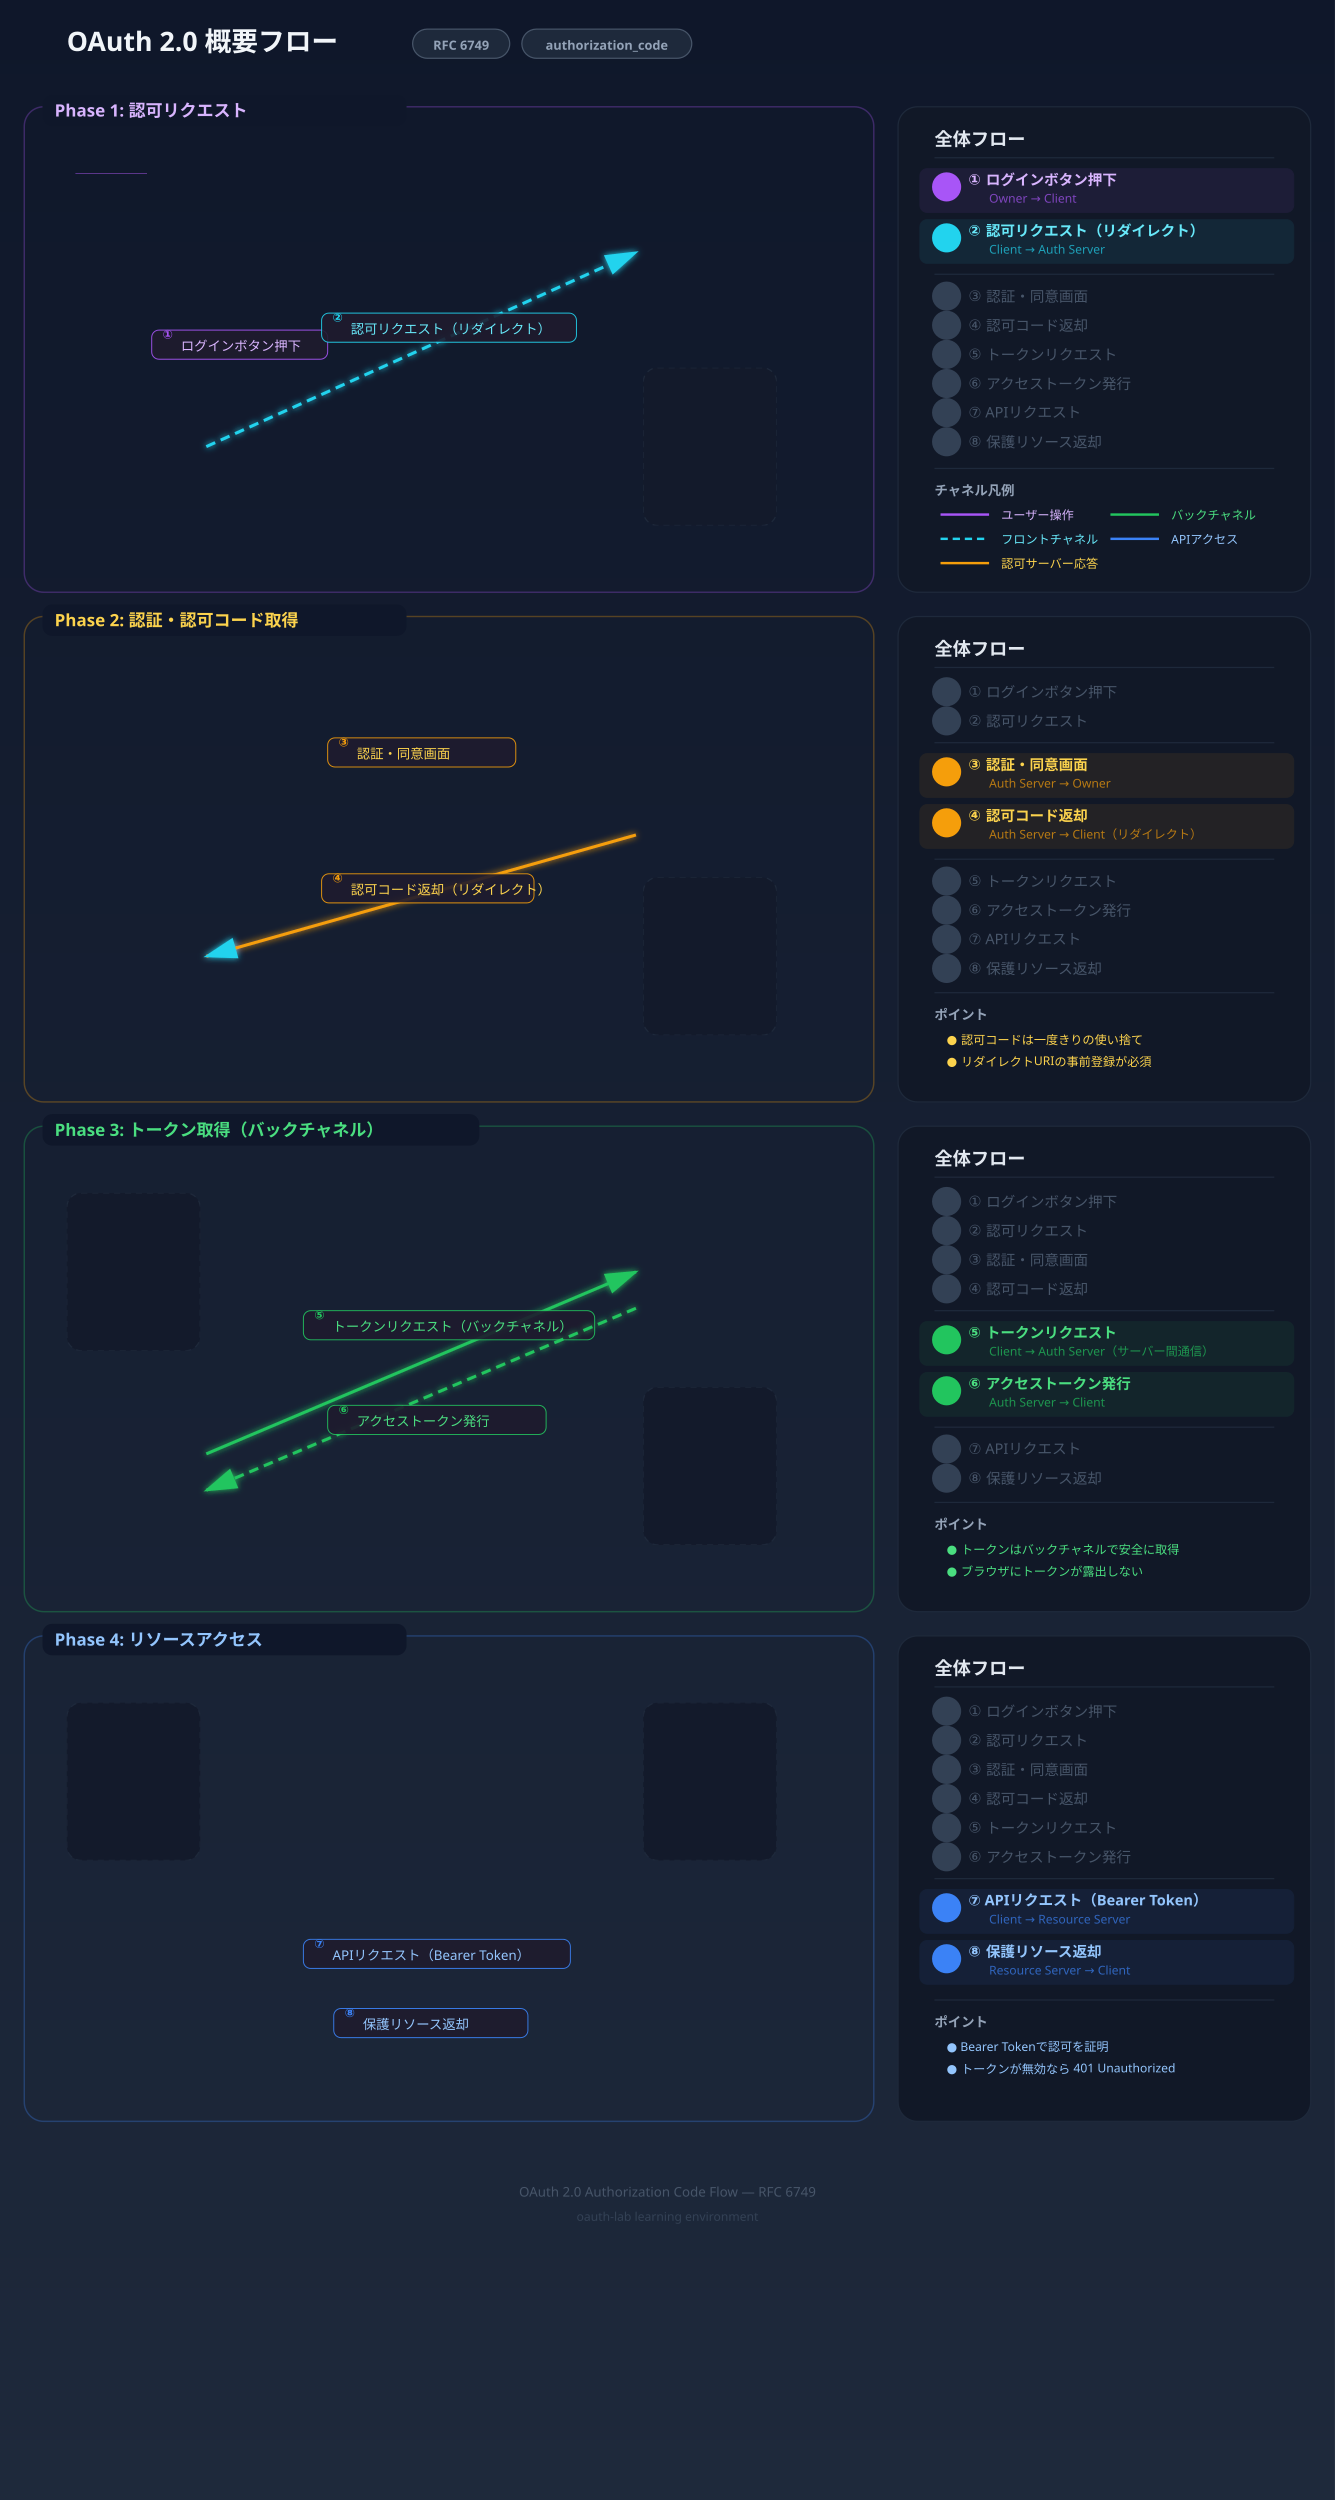
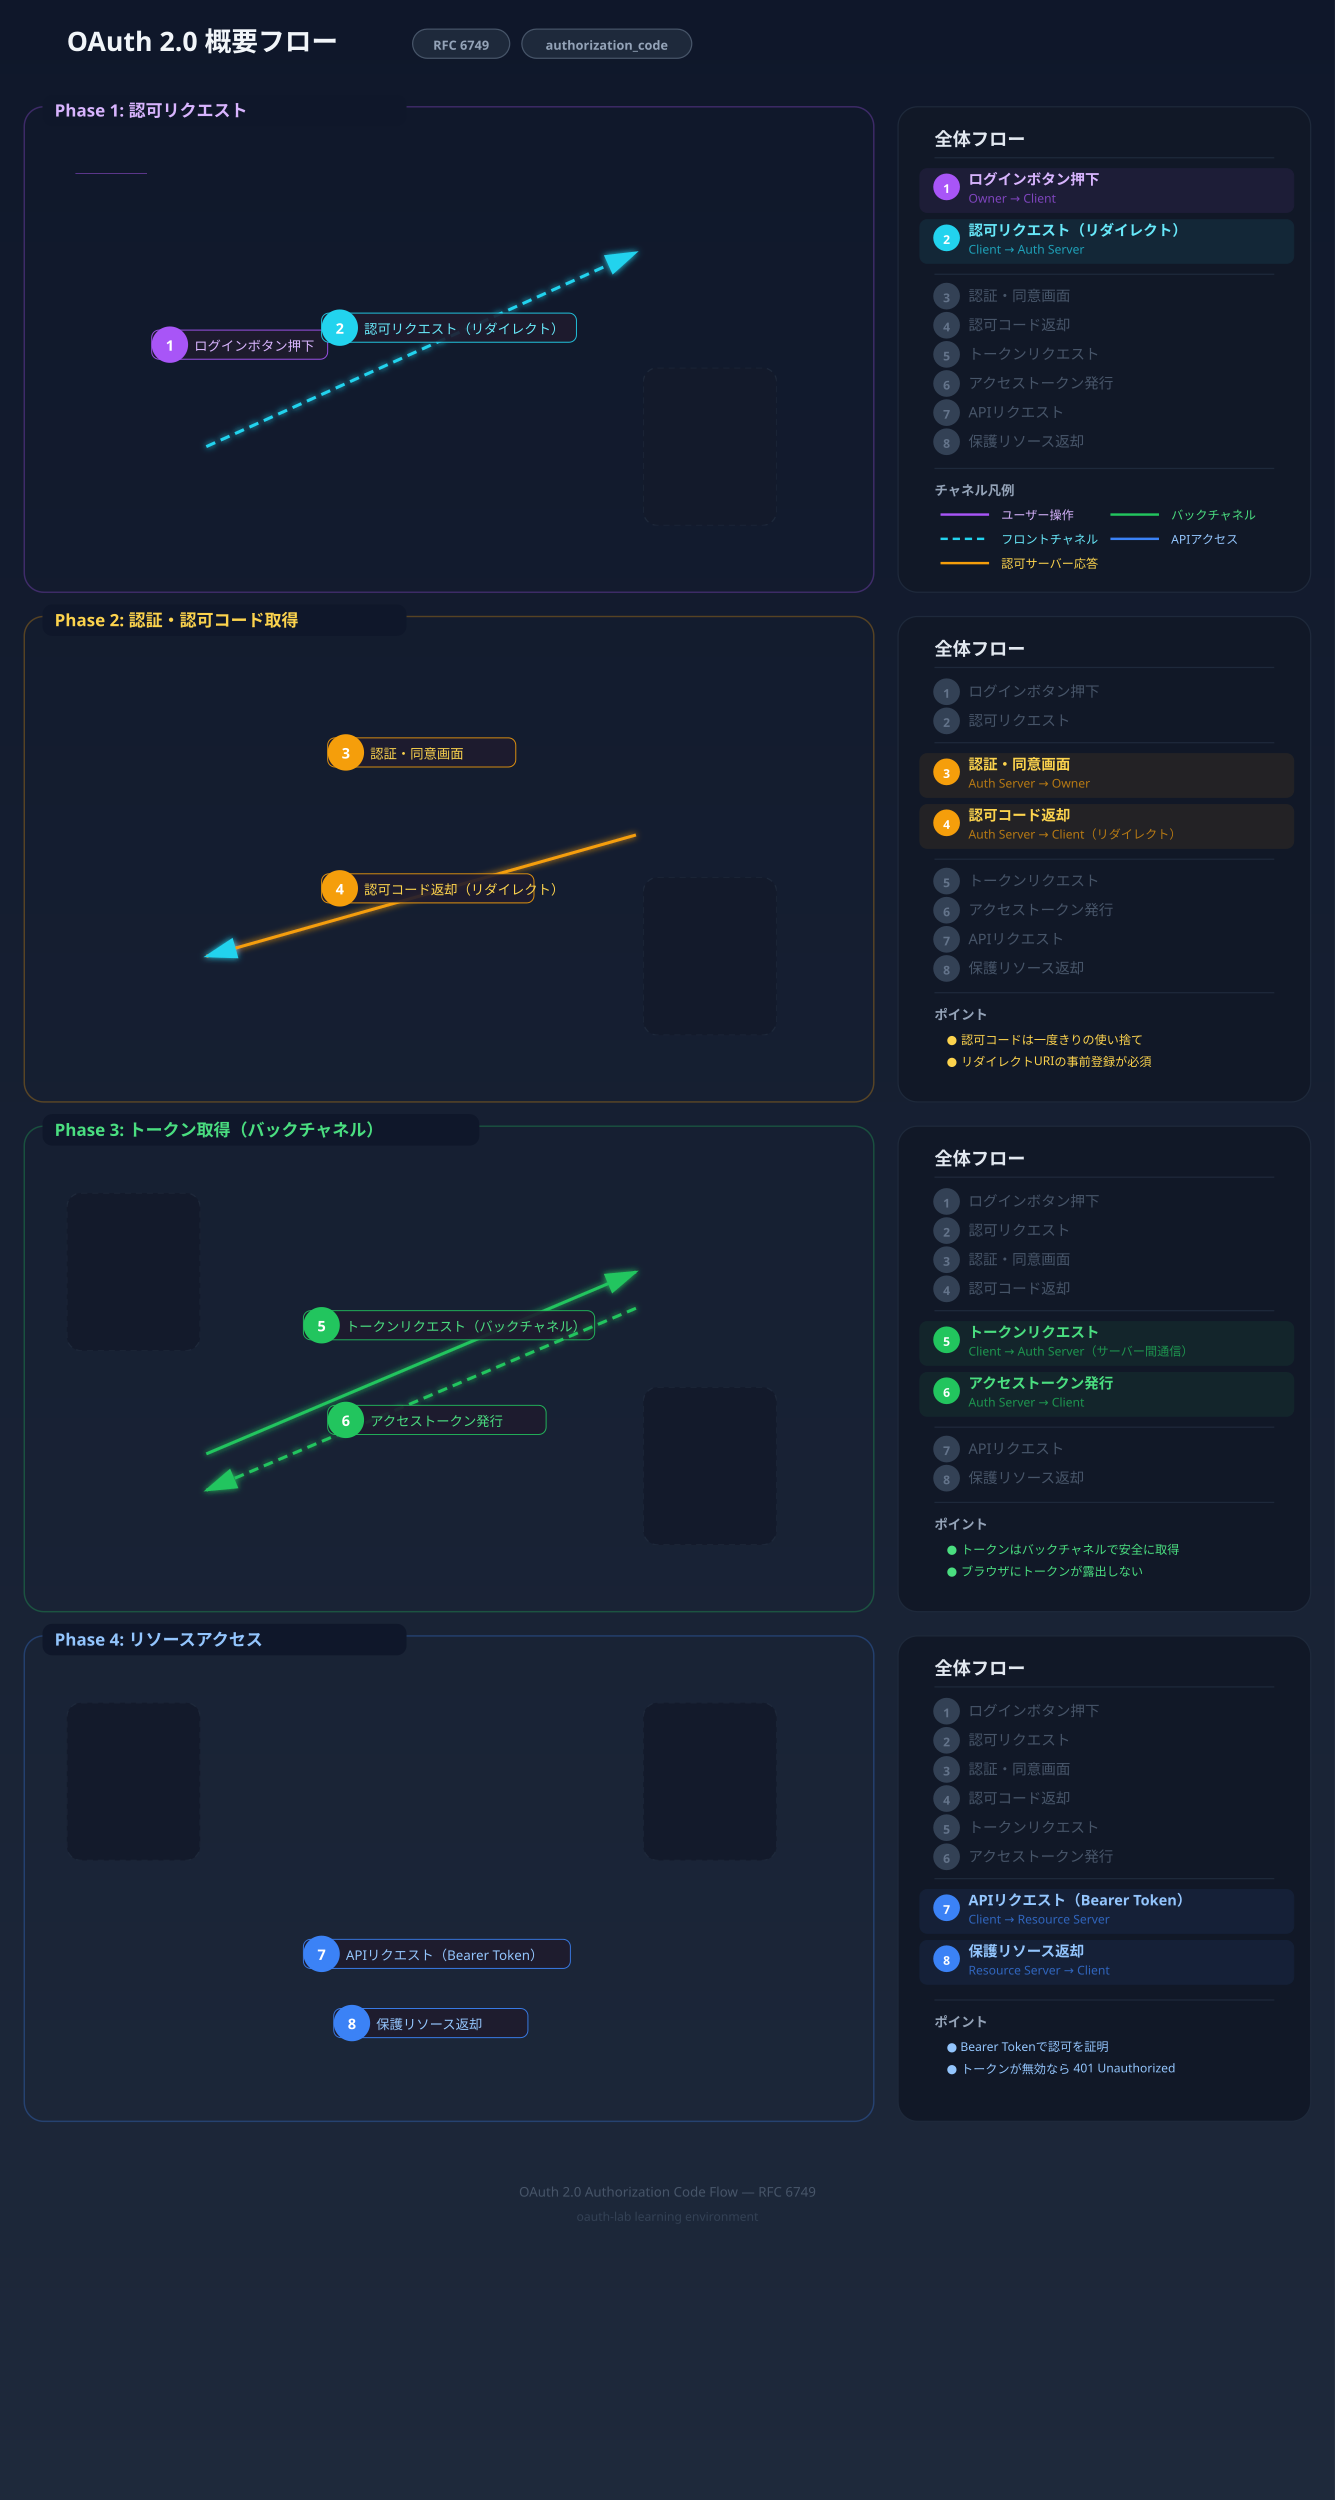
<svg xmlns="http://www.w3.org/2000/svg" viewBox="0 0 1100 2060" font-family="'Segoe UI', system-ui, sans-serif">
  <defs>
    <linearGradient id="bgGrad" x1="0" y1="0" x2="0" y2="1">
      <stop offset="0%" stop-color="#0f172a" />
      <stop offset="100%" stop-color="#1e293b" />
    </linearGradient>
    <filter id="shadow">
      <feDropShadow dx="0" dy="2" stdDeviation="4" flood-color="#000" flood-opacity="0.35" />
    </filter>
    <filter id="glow">
      <feGaussianBlur stdDeviation="2.5" result="blur" />
      <feMerge>
        <feMergeNode in="blur" />
        <feMergeNode in="SourceGraphic" />
      </feMerge>
    </filter>
    <marker id="arrowPurple" markerWidth="11" markerHeight="7" refX="10" refY="3.5" orient="auto">
      <polygon points="0 0, 11 3.5, 0 7" fill="#a855f7" />
    </marker>
    <marker id="arrowCyan" markerWidth="11" markerHeight="7" refX="10" refY="3.5" orient="auto">
      <polygon points="0 0, 11 3.5, 0 7" fill="#22d3ee" />
    </marker>
    <marker id="arrowAmber" markerWidth="11" markerHeight="7" refX="10" refY="3.5" orient="auto">
      <polygon points="0 0, 11 3.5, 0 7" fill="#f59e0b" />
    </marker>
    <marker id="arrowGreen" markerWidth="11" markerHeight="7" refX="10" refY="3.5" orient="auto">
      <polygon points="0 0, 11 3.5, 0 7" fill="#22c55e" />
    </marker>
    <marker id="arrowBlue" markerWidth="11" markerHeight="7" refX="10" refY="3.5" orient="auto">
      <polygon points="0 0, 11 3.5, 0 7" fill="#3b82f6" />
    </marker>
    <symbol id="owner" viewBox="0 0 110 130">
      <rect x="0" y="0" width="110" height="130" rx="12" fill="#1e1b2e" stroke="#a855f7" stroke-width="1.6" />
      <g transform="translate(55, 32)">
        <circle cx="0" cy="-8" r="11" fill="none" stroke="#a855f7" stroke-width="1.5" />
        <circle cx="-3" cy="-10" r="1.2" fill="#a855f7" />
        <circle cx="3" cy="-10" r="1.2" fill="#a855f7" />
        <path d="M-2.5,-4 Q0,-1 2.5,-4" fill="none" stroke="#a855f7" stroke-width="1" stroke-linecap="round" />
        <path d="M-13,28 Q-13,10 0,6 Q13,10 13,28" fill="none" stroke="#a855f7" stroke-width="1.5" />
        <line x1="-13" y1="28" x2="13" y2="28" stroke="#a855f7" stroke-width="1.5" stroke-linecap="round" />
        <rect x="17" y="-18" width="20" height="14" rx="2" fill="none" stroke="#a855f7" stroke-width="0.8" opacity="0.5" />
        <rect x="19" y="-16" width="5" height="5" rx="1" fill="#a855f7" opacity="0.3" />
      </g>
      <text x="55" y="100" text-anchor="middle" fill="#d8b4fe" font-size="12" font-weight="700">リソース所有者</text>
      <text x="55" y="116" text-anchor="middle" fill="#a855f7" font-size="8.5" opacity="0.7">(Resource Owner)</text>
    </symbol>
    <symbol id="client" viewBox="0 0 110 130">
      <rect x="0" y="0" width="110" height="130" rx="12" fill="#1e1b2e" stroke="#22d3ee" stroke-width="1.6" />
      <g transform="translate(55, 34)">
        <rect x="-18" y="-16" width="36" height="26" rx="3" fill="none" stroke="#22d3ee" stroke-width="1.3" />
        <rect x="-14" y="-12" width="28" height="18" rx="1" fill="#22d3ee" opacity="0.05" />
        <circle cx="0" cy="-3" r="6.5" fill="none" stroke="#22d3ee" stroke-width="1" />
        <circle cx="0" cy="-3" r="2.5" fill="none" stroke="#22d3ee" stroke-width="0.8" />
        <line x1="0" y1="-11" x2="0" y2="-9.5" stroke="#22d3ee" stroke-width="1" />
        <line x1="0" y1="3.5" x2="0" y2="5" stroke="#22d3ee" stroke-width="1" />
        <line x1="-8" y1="-3" x2="-6.5" y2="-3" stroke="#22d3ee" stroke-width="1" />
        <line x1="6.5" y1="-3" x2="8" y2="-3" stroke="#22d3ee" stroke-width="1" />
        <line x1="0" y1="13" x2="0" y2="18" stroke="#22d3ee" stroke-width="1.3" />
        <line x1="-9" y1="18" x2="9" y2="18" stroke="#22d3ee" stroke-width="1.3" stroke-linecap="round" />
      </g>
      <text x="55" y="100" text-anchor="middle" fill="#67e8f9" font-size="12" font-weight="700">クライアント</text>
      <text x="55" y="116" text-anchor="middle" fill="#22d3ee" font-size="8.5" opacity="0.7">(Client)</text>
    </symbol>
    <symbol id="authsv" viewBox="0 0 110 130">
      <rect x="0" y="0" width="110" height="130" rx="12" fill="#1e1b2e" stroke="#f59e0b" stroke-width="1.6" />
      <g transform="translate(55, 32)">
        <path d="M0,-22 L14,-15 L14,1 Q14,14 0,20 Q-14,14 -14,1 L-14,-15 Z" fill="none" stroke="#f59e0b" stroke-width="1.4" />
        <rect x="-6" y="-3" width="12" height="10" rx="2" fill="none" stroke="#f59e0b" stroke-width="1.2" />
        <path d="M-3.5,-3 L-3.5,-7 Q-3.5,-12 0,-12 Q3.5,-12 3.5,-7 L3.5,-3" fill="none" stroke="#f59e0b" stroke-width="1.2" />
        <circle cx="0" cy="2" r="1.5" fill="#f59e0b" />
        <line x1="0" y1="3.5" x2="0" y2="6" stroke="#f59e0b" stroke-width="1.1" />
      </g>
      <text x="55" y="100" text-anchor="middle" fill="#fcd34d" font-size="12" font-weight="700">認可サーバー</text>
      <text x="55" y="116" text-anchor="middle" fill="#f59e0b" font-size="8.5" opacity="0.7">(Auth Server)</text>
    </symbol>
    <symbol id="ressv" viewBox="0 0 110 130">
      <rect x="0" y="0" width="110" height="130" rx="12" fill="#1e1b2e" stroke="#3b82f6" stroke-width="1.6" />
      <g transform="translate(55, 30)">
        <rect x="-18" y="-18" width="36" height="11" rx="2" fill="none" stroke="#3b82f6" stroke-width="1.2" />
        <circle cx="-10" cy="-12.5" r="1.5" fill="#3b82f6" />
        <circle cx="-5" cy="-12.5" r="1.5" fill="#3b82f6" />
        <rect x="-18" y="-3" width="36" height="11" rx="2" fill="none" stroke="#3b82f6" stroke-width="1.2" />
        <circle cx="-10" cy="2.5" r="1.5" fill="#3b82f6" />
        <circle cx="-5" cy="2.5" r="1.5" fill="#3b82f6" />
        <rect x="-18" y="12" width="36" height="11" rx="2" fill="none" stroke="#3b82f6" stroke-width="1.2" />
        <circle cx="-10" cy="17.5" r="1.5" fill="#3b82f6" />
        <circle cx="-5" cy="17.5" r="1.5" fill="#3b82f6" />
        <g transform="translate(24, 8)">
          <rect x="-5" y="-2" width="10" height="7" rx="1.5" fill="#1e1b2e" stroke="#3b82f6" stroke-width="1" />
          <path d="M-2.5,-2 L-2.5,-5 Q-2.5,-8 0,-8 Q2.5,-8 2.5,-5 L2.5,-2" fill="none" stroke="#3b82f6" stroke-width="1" />
        </g>
      </g>
      <text x="55" y="100" text-anchor="middle" fill="#93c5fd" font-size="12" font-weight="700">リソースサーバー</text>
      <text x="55" y="116" text-anchor="middle" fill="#3b82f6" font-size="8.5" opacity="0.7">(Resource Server)</text>
    </symbol>
    <symbol id="dimbox" viewBox="0 0 110 130">
      <rect x="0" y="0" width="110" height="130" rx="12" fill="#131a2b" stroke="#1e293b" stroke-width="1" stroke-dasharray="5,4" />
    </symbol>
  </defs>
  <rect width="1100" height="2060" fill="url(#bgGrad)" />
  <text x="55" y="42" fill="#f1f5f9" font-size="22" font-weight="700">OAuth 2.0 概要フロー</text>
  <rect x="340" y="24" width="80" height="24" rx="12" fill="#1e293b" stroke="#475569" stroke-width="1" />
  <text x="380" y="41" text-anchor="middle" fill="#94a3b8" font-size="10.5" font-weight="600">RFC 6749</text>
  <rect x="430" y="24" width="140" height="24" rx="12" fill="#1e293b" stroke="#475569" stroke-width="1" />
  <text x="500" y="41" text-anchor="middle" fill="#94a3b8" font-size="10.5" font-weight="600">authorization_code</text>
  <g>
    <rect x="20" y="88" width="700" height="400" rx="16" fill="none" stroke="#a855f7" stroke-width="1.2" opacity="0.3" />
    <rect x="35" y="78" width="300" height="26" rx="8" fill="#0f172a" />
    <text x="45" y="96" fill="#d8b4fe" font-size="14" font-weight="700">Phase 1: 認可リクエスト</text>
    <use href="#owner" x="55" y="143" width="110" height="130" filter="url(#shadow)" />
    <use href="#client" x="55" y="303" width="110" height="130" filter="url(#shadow)" />
    <use href="#authsv" x="530" y="143" width="110" height="130" filter="url(#shadow)" />
    <use href="#dimbox" x="530" y="303" width="110" height="130" />
    <line x1="110" y1="278" x2="110" y2="298" stroke="#a855f7" stroke-width="2.5" marker-end="url(#arrowPurple)" filter="url(#glow)" />
    <rect x="125" y="272" width="145" height="24" rx="6" fill="#1e1b2e" stroke="#a855f7" stroke-width="0.8" opacity="0.9" />
-     <text x="134" y="279" fill="#a855f7" font-size="10" font-weight="700">①</text>
-     <text x="149" y="289" fill="#d8b4fe" font-size="11">ログインボタン押下</text>
+     <circle cx="140" cy="284" r="15" fill="#a855f7" />
+     <text x="140" y="289" text-anchor="middle" fill="#fff" font-size="12" font-weight="700">1</text>
+     <text x="160" y="289" fill="#d8b4fe" font-size="11">ログインボタン押下</text>
    <line x1="170" y1="368" x2="524" y2="208" stroke="#22d3ee" stroke-width="2.5" stroke-dasharray="8,5" marker-end="url(#arrowCyan)" filter="url(#glow)" />
    <rect x="265" y="258" width="210" height="24" rx="6" fill="#1e1b2e" stroke="#22d3ee" stroke-width="0.8" opacity="0.9" />
-     <text x="274" y="265" fill="#22d3ee" font-size="10" font-weight="700">②</text>
-     <text x="289" y="275" fill="#67e8f9" font-size="11">認可リクエスト（リダイレクト）</text>
+     <circle cx="280" cy="270" r="15" fill="#22d3ee" />
+     <text x="280" y="275" text-anchor="middle" fill="#fff" font-size="12" font-weight="700">2</text>
+     <text x="300" y="275" fill="#67e8f9" font-size="11">認可リクエスト（リダイレクト）</text>
  </g>
  <g>
    <rect x="740" y="88" width="340" height="400" rx="16" fill="#111827" stroke="#1e293b" stroke-width="1" />
    <text x="770" y="120" fill="#e2e8f0" font-size="15" font-weight="700">全体フロー</text>
    <line x1="770" y1="130" x2="1050" y2="130" stroke="#1e293b" stroke-width="1" />
    <g font-size="12">
      <rect x="758" y="139" width="308" height="36" rx="6" fill="#a855f7" opacity="0.08" stroke="#a855f7" stroke-width="0.8" />
-       <circle cx="780" cy="154" r="12" fill="#a855f7" />
-       <text x="798" y="152" fill="#d8b4fe" font-weight="600">① ログインボタン押下</text>
-       <text x="815" y="167" fill="#a855f7" font-size="10" opacity="0.7">Owner → Client</text>
+       <circle cx="780" cy="154" r="11" fill="#a855f7" />
+       <text x="780" y="159" text-anchor="middle" fill="#fff" font-size="10" font-weight="700">1</text>
+       <text x="798" y="152" fill="#d8b4fe" font-weight="600">ログインボタン押下</text>
+       <text x="798" y="167" fill="#a855f7" font-size="10" opacity="0.7">Owner → Client</text>
      <rect x="758" y="181" width="308" height="36" rx="6" fill="#22d3ee" opacity="0.08" stroke="#22d3ee" stroke-width="0.8" />
-       <circle cx="780" cy="196" r="12" fill="#22d3ee" />
-       <text x="798" y="194" fill="#67e8f9" font-weight="600">② 認可リクエスト（リダイレクト）</text>
-       <text x="815" y="209" fill="#22d3ee" font-size="10" opacity="0.7">Client → Auth Server</text>
+       <circle cx="780" cy="196" r="11" fill="#22d3ee" />
+       <text x="780" y="201" text-anchor="middle" fill="#fff" font-size="10" font-weight="700">2</text>
+       <text x="798" y="194" fill="#67e8f9" font-weight="600">認可リクエスト（リダイレクト）</text>
+       <text x="798" y="209" fill="#22d3ee" font-size="10" opacity="0.7">Client → Auth Server</text>
      <line x1="770" y1="226" x2="1050" y2="226" stroke="#1e293b" stroke-width="1" />
-       <circle cx="780" cy="244" r="12" fill="#334155" />
-       <text x="798" y="248" fill="#475569">③ 認証・同意画面</text>
-       <circle cx="780" cy="268" r="12" fill="#334155" />
-       <text x="798" y="272" fill="#475569">④ 認可コード返却</text>
-       <circle cx="780" cy="292" r="12" fill="#334155" />
-       <text x="798" y="296" fill="#475569">⑤ トークンリクエスト</text>
-       <circle cx="780" cy="316" r="12" fill="#334155" />
-       <text x="798" y="320" fill="#475569">⑥ アクセストークン発行</text>
-       <circle cx="780" cy="340" r="12" fill="#334155" />
-       <text x="798" y="344" fill="#475569">⑦ APIリクエスト</text>
-       <circle cx="780" cy="364" r="12" fill="#334155" />
-       <text x="798" y="368" fill="#475569">⑧ 保護リソース返却</text>
+       <circle cx="780" cy="244" r="11" fill="#334155" />
+       <text x="780" y="249" text-anchor="middle" fill="#64748b" font-size="10" font-weight="700">3</text>
+       <text x="798" y="248" fill="#475569">認証・同意画面</text>
+       <circle cx="780" cy="268" r="11" fill="#334155" />
+       <text x="780" y="273" text-anchor="middle" fill="#64748b" font-size="10" font-weight="700">4</text>
+       <text x="798" y="272" fill="#475569">認可コード返却</text>
+       <circle cx="780" cy="292" r="11" fill="#334155" />
+       <text x="780" y="297" text-anchor="middle" fill="#64748b" font-size="10" font-weight="700">5</text>
+       <text x="798" y="296" fill="#475569">トークンリクエスト</text>
+       <circle cx="780" cy="316" r="11" fill="#334155" />
+       <text x="780" y="321" text-anchor="middle" fill="#64748b" font-size="10" font-weight="700">6</text>
+       <text x="798" y="320" fill="#475569">アクセストークン発行</text>
+       <circle cx="780" cy="340" r="11" fill="#334155" />
+       <text x="780" y="345" text-anchor="middle" fill="#64748b" font-size="10" font-weight="700">7</text>
+       <text x="798" y="344" fill="#475569">APIリクエスト</text>
+       <circle cx="780" cy="364" r="11" fill="#334155" />
+       <text x="780" y="369" text-anchor="middle" fill="#64748b" font-size="10" font-weight="700">8</text>
+       <text x="798" y="368" fill="#475569">保護リソース返却</text>
    </g>
    <line x1="770" y1="386" x2="1050" y2="386" stroke="#1e293b" stroke-width="1" />
    <text x="770" y="408" fill="#94a3b8" font-size="11" font-weight="700">チャネル凡例</text>
    <line x1="775" y1="424" x2="815" y2="424" stroke="#a855f7" stroke-width="2" />
    <text x="825" y="428" fill="#d8b4fe" font-size="10">ユーザー操作</text>
    <line x1="775" y1="444" x2="815" y2="444" stroke="#22d3ee" stroke-width="2" stroke-dasharray="6,4" />
    <text x="825" y="448" fill="#67e8f9" font-size="10">フロントチャネル</text>
    <line x1="775" y1="464" x2="815" y2="464" stroke="#f59e0b" stroke-width="2" />
    <text x="825" y="468" fill="#fcd34d" font-size="10">認可サーバー応答</text>
    <line x1="915" y1="424" x2="955" y2="424" stroke="#22c55e" stroke-width="2" />
    <text x="965" y="428" fill="#4ade80" font-size="10">バックチャネル</text>
    <line x1="915" y1="444" x2="955" y2="444" stroke="#3b82f6" stroke-width="2" />
    <text x="965" y="448" fill="#93c5fd" font-size="10">APIアクセス</text>
  </g>
  <g>
    <rect x="20" y="508" width="700" height="400" rx="16" fill="none" stroke="#f59e0b" stroke-width="1.2" opacity="0.3" />
    <rect x="35" y="498" width="300" height="26" rx="8" fill="#0f172a" />
    <text x="45" y="516" fill="#fcd34d" font-size="14" font-weight="700">Phase 2: 認証・認可コード取得</text>
    <use href="#owner" x="55" y="563" width="110" height="130" filter="url(#shadow)" />
    <use href="#client" x="55" y="723" width="110" height="130" filter="url(#shadow)" />
    <use href="#authsv" x="530" y="563" width="110" height="130" filter="url(#shadow)" />
    <use href="#dimbox" x="530" y="723" width="110" height="130" />
    <line x1="524" y1="628" x2="170" y2="628" stroke="#f59e0b" stroke-width="2.5" stroke-dasharray="8,5" marker-end="url(#arrowAmber)" filter="url(#glow)" />
    <rect x="270" y="608" width="155" height="24" rx="6" fill="#1e1b2e" stroke="#f59e0b" stroke-width="0.8" opacity="0.9" />
-     <text x="279" y="615" fill="#f59e0b" font-size="10" font-weight="700">③</text>
-     <text x="294" y="625" fill="#fcd34d" font-size="11">認証・同意画面</text>
+     <circle cx="285" cy="620" r="15" fill="#f59e0b" />
+     <text x="285" y="625" text-anchor="middle" fill="#fff" font-size="12" font-weight="700">3</text>
+     <text x="305" y="625" fill="#fcd34d" font-size="11">認証・同意画面</text>
    <line x1="524" y1="688" x2="170" y2="788" stroke="#f59e0b" stroke-width="2.5" marker-end="url(#arrowCyan)" filter="url(#glow)" />
    <rect x="265" y="720" width="175" height="24" rx="6" fill="#1e1b2e" stroke="#f59e0b" stroke-width="0.8" opacity="0.9" />
-     <text x="274" y="727" fill="#f59e0b" font-size="10" font-weight="700">④</text>
-     <text x="289" y="737" fill="#fcd34d" font-size="11">認可コード返却（リダイレクト）</text>
+     <circle cx="280" cy="732" r="15" fill="#f59e0b" />
+     <text x="280" y="737" text-anchor="middle" fill="#fff" font-size="12" font-weight="700">4</text>
+     <text x="300" y="737" fill="#fcd34d" font-size="11">認可コード返却（リダイレクト）</text>
  </g>
  <g>
    <rect x="740" y="508" width="340" height="400" rx="16" fill="#111827" stroke="#1e293b" stroke-width="1" />
    <text x="770" y="540" fill="#e2e8f0" font-size="15" font-weight="700">全体フロー</text>
    <line x1="770" y1="550" x2="1050" y2="550" stroke="#1e293b" stroke-width="1" />
    <g font-size="12">
-       <circle cx="780" cy="570" r="12" fill="#334155" />
-       <text x="798" y="574" fill="#475569">① ログインボタン押下</text>
-       <circle cx="780" cy="594" r="12" fill="#334155" />
-       <text x="798" y="598" fill="#475569">② 認可リクエスト</text>
+       <circle cx="780" cy="570" r="11" fill="#334155" />
+       <text x="780" y="575" text-anchor="middle" fill="#64748b" font-size="10" font-weight="700">1</text>
+       <text x="798" y="574" fill="#475569">ログインボタン押下</text>
+       <circle cx="780" cy="594" r="11" fill="#334155" />
+       <text x="780" y="599" text-anchor="middle" fill="#64748b" font-size="10" font-weight="700">2</text>
+       <text x="798" y="598" fill="#475569">認可リクエスト</text>
      <line x1="770" y1="612" x2="1050" y2="612" stroke="#1e293b" stroke-width="1" />
      <rect x="758" y="621" width="308" height="36" rx="6" fill="#f59e0b" opacity="0.08" stroke="#f59e0b" stroke-width="0.8" />
-       <circle cx="780" cy="636" r="12" fill="#f59e0b" />
-       <text x="798" y="634" fill="#fcd34d" font-weight="600">③ 認証・同意画面</text>
-       <text x="815" y="649" fill="#f59e0b" font-size="10" opacity="0.7">Auth Server → Owner</text>
+       <circle cx="780" cy="636" r="11" fill="#f59e0b" />
+       <text x="780" y="641" text-anchor="middle" fill="#fff" font-size="10" font-weight="700">3</text>
+       <text x="798" y="634" fill="#fcd34d" font-weight="600">認証・同意画面</text>
+       <text x="798" y="649" fill="#f59e0b" font-size="10" opacity="0.7">Auth Server → Owner</text>
      <rect x="758" y="663" width="308" height="36" rx="6" fill="#f59e0b" opacity="0.08" stroke="#f59e0b" stroke-width="0.8" />
-       <circle cx="780" cy="678" r="12" fill="#f59e0b" />
-       <text x="798" y="676" fill="#fcd34d" font-weight="600">④ 認可コード返却</text>
-       <text x="815" y="691" fill="#f59e0b" font-size="10" opacity="0.7">Auth Server → Client（リダイレクト）</text>
+       <circle cx="780" cy="678" r="11" fill="#f59e0b" />
+       <text x="780" y="683" text-anchor="middle" fill="#fff" font-size="10" font-weight="700">4</text>
+       <text x="798" y="676" fill="#fcd34d" font-weight="600">認可コード返却</text>
+       <text x="798" y="691" fill="#f59e0b" font-size="10" opacity="0.7">Auth Server → Client（リダイレクト）</text>
      <line x1="770" y1="708" x2="1050" y2="708" stroke="#1e293b" stroke-width="1" />
-       <circle cx="780" cy="726" r="12" fill="#334155" />
-       <text x="798" y="730" fill="#475569">⑤ トークンリクエスト</text>
-       <circle cx="780" cy="750" r="12" fill="#334155" />
-       <text x="798" y="754" fill="#475569">⑥ アクセストークン発行</text>
-       <circle cx="780" cy="774" r="12" fill="#334155" />
-       <text x="798" y="778" fill="#475569">⑦ APIリクエスト</text>
-       <circle cx="780" cy="798" r="12" fill="#334155" />
-       <text x="798" y="802" fill="#475569">⑧ 保護リソース返却</text>
+       <circle cx="780" cy="726" r="11" fill="#334155" />
+       <text x="780" y="731" text-anchor="middle" fill="#64748b" font-size="10" font-weight="700">5</text>
+       <text x="798" y="730" fill="#475569">トークンリクエスト</text>
+       <circle cx="780" cy="750" r="11" fill="#334155" />
+       <text x="780" y="755" text-anchor="middle" fill="#64748b" font-size="10" font-weight="700">6</text>
+       <text x="798" y="754" fill="#475569">アクセストークン発行</text>
+       <circle cx="780" cy="774" r="11" fill="#334155" />
+       <text x="780" y="779" text-anchor="middle" fill="#64748b" font-size="10" font-weight="700">7</text>
+       <text x="798" y="778" fill="#475569">APIリクエスト</text>
+       <circle cx="780" cy="798" r="11" fill="#334155" />
+       <text x="780" y="803" text-anchor="middle" fill="#64748b" font-size="10" font-weight="700">8</text>
+       <text x="798" y="802" fill="#475569">保護リソース返却</text>
    </g>
    <line x1="770" y1="818" x2="1050" y2="818" stroke="#1e293b" stroke-width="1" />
    <text x="770" y="840" fill="#94a3b8" font-size="11" font-weight="700">ポイント</text>
    <text x="780" y="860" fill="#fcd34d" font-size="10">● 認可コードは一度きりの使い捨て</text>
    <text x="780" y="878" fill="#fcd34d" font-size="10">● リダイレクトURIの事前登録が必須</text>
  </g>
  <g>
    <rect x="20" y="928" width="700" height="400" rx="16" fill="none" stroke="#22c55e" stroke-width="1.2" opacity="0.3" />
    <rect x="35" y="918" width="360" height="26" rx="8" fill="#0f172a" />
    <text x="45" y="936" fill="#4ade80" font-size="14" font-weight="700">Phase 3: トークン取得（バックチャネル）</text>
    <use href="#dimbox" x="55" y="983" width="110" height="130" />
    <use href="#client" x="55" y="1143" width="110" height="130" filter="url(#shadow)" />
    <use href="#authsv" x="530" y="983" width="110" height="130" filter="url(#shadow)" />
    <use href="#dimbox" x="530" y="1143" width="110" height="130" />
    <line x1="170" y1="1198" x2="524" y2="1048" stroke="#22c55e" stroke-width="2.5" marker-end="url(#arrowGreen)" filter="url(#glow)" />
    <rect x="250" y="1080" width="240" height="24" rx="6" fill="#1e1b2e" stroke="#22c55e" stroke-width="0.8" opacity="0.9" />
-     <text x="259" y="1087" fill="#22c55e" font-size="10" font-weight="700">⑤</text>
-     <text x="274" y="1097" fill="#4ade80" font-size="11">トークンリクエスト（バックチャネル）</text>
+     <circle cx="265" cy="1092" r="15" fill="#22c55e" />
+     <text x="265" y="1097" text-anchor="middle" fill="#fff" font-size="12" font-weight="700">5</text>
+     <text x="285" y="1097" fill="#4ade80" font-size="11">トークンリクエスト（バックチャネル）</text>
    <line x1="524" y1="1078" x2="170" y2="1228" stroke="#22c55e" stroke-width="2.5" stroke-dasharray="8,5" marker-end="url(#arrowGreen)" filter="url(#glow)" />
    <rect x="270" y="1158" width="180" height="24" rx="6" fill="#1e1b2e" stroke="#22c55e" stroke-width="0.8" opacity="0.9" />
-     <text x="279" y="1165" fill="#22c55e" font-size="10" font-weight="700">⑥</text>
-     <text x="294" y="1175" fill="#4ade80" font-size="11">アクセストークン発行</text>
+     <circle cx="285" cy="1170" r="15" fill="#22c55e" />
+     <text x="285" y="1175" text-anchor="middle" fill="#fff" font-size="12" font-weight="700">6</text>
+     <text x="305" y="1175" fill="#4ade80" font-size="11">アクセストークン発行</text>
  </g>
  <g>
    <rect x="740" y="928" width="340" height="400" rx="16" fill="#111827" stroke="#1e293b" stroke-width="1" />
    <text x="770" y="960" fill="#e2e8f0" font-size="15" font-weight="700">全体フロー</text>
    <line x1="770" y1="970" x2="1050" y2="970" stroke="#1e293b" stroke-width="1" />
    <g font-size="12">
-       <circle cx="780" cy="990" r="12" fill="#334155" />
-       <text x="798" y="994" fill="#475569">① ログインボタン押下</text>
-       <circle cx="780" cy="1014" r="12" fill="#334155" />
-       <text x="798" y="1018" fill="#475569">② 認可リクエスト</text>
-       <circle cx="780" cy="1038" r="12" fill="#334155" />
-       <text x="798" y="1042" fill="#475569">③ 認証・同意画面</text>
-       <circle cx="780" cy="1062" r="12" fill="#334155" />
-       <text x="798" y="1066" fill="#475569">④ 認可コード返却</text>
+       <circle cx="780" cy="990" r="11" fill="#334155" />
+       <text x="780" y="995" text-anchor="middle" fill="#64748b" font-size="10" font-weight="700">1</text>
+       <text x="798" y="994" fill="#475569">ログインボタン押下</text>
+       <circle cx="780" cy="1014" r="11" fill="#334155" />
+       <text x="780" y="1019" text-anchor="middle" fill="#64748b" font-size="10" font-weight="700">2</text>
+       <text x="798" y="1018" fill="#475569">認可リクエスト</text>
+       <circle cx="780" cy="1038" r="11" fill="#334155" />
+       <text x="780" y="1043" text-anchor="middle" fill="#64748b" font-size="10" font-weight="700">3</text>
+       <text x="798" y="1042" fill="#475569">認証・同意画面</text>
+       <circle cx="780" cy="1062" r="11" fill="#334155" />
+       <text x="780" y="1067" text-anchor="middle" fill="#64748b" font-size="10" font-weight="700">4</text>
+       <text x="798" y="1066" fill="#475569">認可コード返却</text>
      <line x1="770" y1="1080" x2="1050" y2="1080" stroke="#1e293b" stroke-width="1" />
      <rect x="758" y="1089" width="308" height="36" rx="6" fill="#22c55e" opacity="0.08" stroke="#22c55e" stroke-width="0.8" />
-       <circle cx="780" cy="1104" r="12" fill="#22c55e" />
-       <text x="798" y="1102" fill="#4ade80" font-weight="600">⑤ トークンリクエスト</text>
-       <text x="815" y="1117" fill="#22c55e" font-size="10" opacity="0.7">Client → Auth Server（サーバー間通信）</text>
+       <circle cx="780" cy="1104" r="11" fill="#22c55e" />
+       <text x="780" y="1109" text-anchor="middle" fill="#fff" font-size="10" font-weight="700">5</text>
+       <text x="798" y="1102" fill="#4ade80" font-weight="600">トークンリクエスト</text>
+       <text x="798" y="1117" fill="#22c55e" font-size="10" opacity="0.7">Client → Auth Server（サーバー間通信）</text>
      <rect x="758" y="1131" width="308" height="36" rx="6" fill="#22c55e" opacity="0.08" stroke="#22c55e" stroke-width="0.8" />
-       <circle cx="780" cy="1146" r="12" fill="#22c55e" />
-       <text x="798" y="1144" fill="#4ade80" font-weight="600">⑥ アクセストークン発行</text>
-       <text x="815" y="1159" fill="#22c55e" font-size="10" opacity="0.7">Auth Server → Client</text>
+       <circle cx="780" cy="1146" r="11" fill="#22c55e" />
+       <text x="780" y="1151" text-anchor="middle" fill="#fff" font-size="10" font-weight="700">6</text>
+       <text x="798" y="1144" fill="#4ade80" font-weight="600">アクセストークン発行</text>
+       <text x="798" y="1159" fill="#22c55e" font-size="10" opacity="0.7">Auth Server → Client</text>
      <line x1="770" y1="1176" x2="1050" y2="1176" stroke="#1e293b" stroke-width="1" />
-       <circle cx="780" cy="1194" r="12" fill="#334155" />
-       <text x="798" y="1198" fill="#475569">⑦ APIリクエスト</text>
-       <circle cx="780" cy="1218" r="12" fill="#334155" />
-       <text x="798" y="1222" fill="#475569">⑧ 保護リソース返却</text>
+       <circle cx="780" cy="1194" r="11" fill="#334155" />
+       <text x="780" y="1199" text-anchor="middle" fill="#64748b" font-size="10" font-weight="700">7</text>
+       <text x="798" y="1198" fill="#475569">APIリクエスト</text>
+       <circle cx="780" cy="1218" r="11" fill="#334155" />
+       <text x="780" y="1223" text-anchor="middle" fill="#64748b" font-size="10" font-weight="700">8</text>
+       <text x="798" y="1222" fill="#475569">保護リソース返却</text>
    </g>
    <line x1="770" y1="1238" x2="1050" y2="1238" stroke="#1e293b" stroke-width="1" />
    <text x="770" y="1260" fill="#94a3b8" font-size="11" font-weight="700">ポイント</text>
    <text x="780" y="1280" fill="#4ade80" font-size="10">● トークンはバックチャネルで安全に取得</text>
    <text x="780" y="1298" fill="#4ade80" font-size="10">● ブラウザにトークンが露出しない</text>
  </g>
  <g>
    <rect x="20" y="1348" width="700" height="400" rx="16" fill="none" stroke="#3b82f6" stroke-width="1.2" opacity="0.3" />
    <rect x="35" y="1338" width="300" height="26" rx="8" fill="#0f172a" />
    <text x="45" y="1356" fill="#93c5fd" font-size="14" font-weight="700">Phase 4: リソースアクセス</text>
    <use href="#dimbox" x="55" y="1403" width="110" height="130" />
    <use href="#client" x="55" y="1563" width="110" height="130" filter="url(#shadow)" />
    <use href="#dimbox" x="530" y="1403" width="110" height="130" />
    <use href="#ressv" x="530" y="1563" width="110" height="130" filter="url(#shadow)" />
    <line x1="170" y1="1618" x2="524" y2="1618" stroke="#3b82f6" stroke-width="2.5" marker-end="url(#arrowBlue)" filter="url(#glow)" />
    <rect x="250" y="1598" width="220" height="24" rx="6" fill="#1e1b2e" stroke="#3b82f6" stroke-width="0.8" opacity="0.9" />
-     <text x="259" y="1605" fill="#3b82f6" font-size="10" font-weight="700">⑦</text>
-     <text x="274" y="1615" fill="#93c5fd" font-size="11">APIリクエスト（Bearer Token）</text>
+     <circle cx="265" cy="1610" r="15" fill="#3b82f6" />
+     <text x="265" y="1615" text-anchor="middle" fill="#fff" font-size="12" font-weight="700">7</text>
+     <text x="285" y="1615" fill="#93c5fd" font-size="11">APIリクエスト（Bearer Token）</text>
    <line x1="524" y1="1648" x2="170" y2="1648" stroke="#3b82f6" stroke-width="2.5" stroke-dasharray="8,5" marker-end="url(#arrowBlue)" filter="url(#glow)" />
    <rect x="275" y="1655" width="160" height="24" rx="6" fill="#1e1b2e" stroke="#3b82f6" stroke-width="0.8" opacity="0.9" />
-     <text x="284" y="1662" fill="#3b82f6" font-size="10" font-weight="700">⑧</text>
-     <text x="299" y="1672" fill="#93c5fd" font-size="11">保護リソース返却</text>
+     <circle cx="290" cy="1667" r="15" fill="#3b82f6" />
+     <text x="290" y="1672" text-anchor="middle" fill="#fff" font-size="12" font-weight="700">8</text>
+     <text x="310" y="1672" fill="#93c5fd" font-size="11">保護リソース返却</text>
  </g>
  <g>
    <rect x="740" y="1348" width="340" height="400" rx="16" fill="#111827" stroke="#1e293b" stroke-width="1" />
    <text x="770" y="1380" fill="#e2e8f0" font-size="15" font-weight="700">全体フロー</text>
    <line x1="770" y1="1390" x2="1050" y2="1390" stroke="#1e293b" stroke-width="1" />
    <g font-size="12">
-       <circle cx="780" cy="1410" r="12" fill="#334155" />
-       <text x="798" y="1414" fill="#475569">① ログインボタン押下</text>
-       <circle cx="780" cy="1434" r="12" fill="#334155" />
-       <text x="798" y="1438" fill="#475569">② 認可リクエスト</text>
-       <circle cx="780" cy="1458" r="12" fill="#334155" />
-       <text x="798" y="1462" fill="#475569">③ 認証・同意画面</text>
-       <circle cx="780" cy="1482" r="12" fill="#334155" />
-       <text x="798" y="1486" fill="#475569">④ 認可コード返却</text>
-       <circle cx="780" cy="1506" r="12" fill="#334155" />
-       <text x="798" y="1510" fill="#475569">⑤ トークンリクエスト</text>
-       <circle cx="780" cy="1530" r="12" fill="#334155" />
-       <text x="798" y="1534" fill="#475569">⑥ アクセストークン発行</text>
+       <circle cx="780" cy="1410" r="11" fill="#334155" />
+       <text x="780" y="1415" text-anchor="middle" fill="#64748b" font-size="10" font-weight="700">1</text>
+       <text x="798" y="1414" fill="#475569">ログインボタン押下</text>
+       <circle cx="780" cy="1434" r="11" fill="#334155" />
+       <text x="780" y="1439" text-anchor="middle" fill="#64748b" font-size="10" font-weight="700">2</text>
+       <text x="798" y="1438" fill="#475569">認可リクエスト</text>
+       <circle cx="780" cy="1458" r="11" fill="#334155" />
+       <text x="780" y="1463" text-anchor="middle" fill="#64748b" font-size="10" font-weight="700">3</text>
+       <text x="798" y="1462" fill="#475569">認証・同意画面</text>
+       <circle cx="780" cy="1482" r="11" fill="#334155" />
+       <text x="780" y="1487" text-anchor="middle" fill="#64748b" font-size="10" font-weight="700">4</text>
+       <text x="798" y="1486" fill="#475569">認可コード返却</text>
+       <circle cx="780" cy="1506" r="11" fill="#334155" />
+       <text x="780" y="1511" text-anchor="middle" fill="#64748b" font-size="10" font-weight="700">5</text>
+       <text x="798" y="1510" fill="#475569">トークンリクエスト</text>
+       <circle cx="780" cy="1530" r="11" fill="#334155" />
+       <text x="780" y="1535" text-anchor="middle" fill="#64748b" font-size="10" font-weight="700">6</text>
+       <text x="798" y="1534" fill="#475569">アクセストークン発行</text>
      <line x1="770" y1="1548" x2="1050" y2="1548" stroke="#1e293b" stroke-width="1" />
      <rect x="758" y="1557" width="308" height="36" rx="6" fill="#3b82f6" opacity="0.08" stroke="#3b82f6" stroke-width="0.8" />
-       <circle cx="780" cy="1572" r="12" fill="#3b82f6" />
-       <text x="798" y="1570" fill="#93c5fd" font-weight="600">⑦ APIリクエスト（Bearer Token）</text>
-       <text x="815" y="1585" fill="#3b82f6" font-size="10" opacity="0.7">Client → Resource Server</text>
+       <circle cx="780" cy="1572" r="11" fill="#3b82f6" />
+       <text x="780" y="1577" text-anchor="middle" fill="#fff" font-size="10" font-weight="700">7</text>
+       <text x="798" y="1570" fill="#93c5fd" font-weight="600">APIリクエスト（Bearer Token）</text>
+       <text x="798" y="1585" fill="#3b82f6" font-size="10" opacity="0.7">Client → Resource Server</text>
      <rect x="758" y="1599" width="308" height="36" rx="6" fill="#3b82f6" opacity="0.08" stroke="#3b82f6" stroke-width="0.8" />
-       <circle cx="780" cy="1614" r="12" fill="#3b82f6" />
-       <text x="798" y="1612" fill="#93c5fd" font-weight="600">⑧ 保護リソース返却</text>
-       <text x="815" y="1627" fill="#3b82f6" font-size="10" opacity="0.7">Resource Server → Client</text>
+       <circle cx="780" cy="1614" r="11" fill="#3b82f6" />
+       <text x="780" y="1619" text-anchor="middle" fill="#fff" font-size="10" font-weight="700">8</text>
+       <text x="798" y="1612" fill="#93c5fd" font-weight="600">保護リソース返却</text>
+       <text x="798" y="1627" fill="#3b82f6" font-size="10" opacity="0.7">Resource Server → Client</text>
    </g>
    <line x1="770" y1="1648" x2="1050" y2="1648" stroke="#1e293b" stroke-width="1" />
    <text x="770" y="1670" fill="#94a3b8" font-size="11" font-weight="700">ポイント</text>
    <text x="780" y="1690" fill="#93c5fd" font-size="10">● Bearer Tokenで認可を証明</text>
    <text x="780" y="1708" fill="#93c5fd" font-size="10">● トークンが無効なら 401 Unauthorized</text>
  </g>
  <text x="550" y="1810" text-anchor="middle" fill="#475569" font-size="11">OAuth 2.0 Authorization Code Flow — RFC 6749</text>
  <text x="550" y="1830" text-anchor="middle" fill="#334155" font-size="10">oauth-lab learning environment</text>
</svg>
